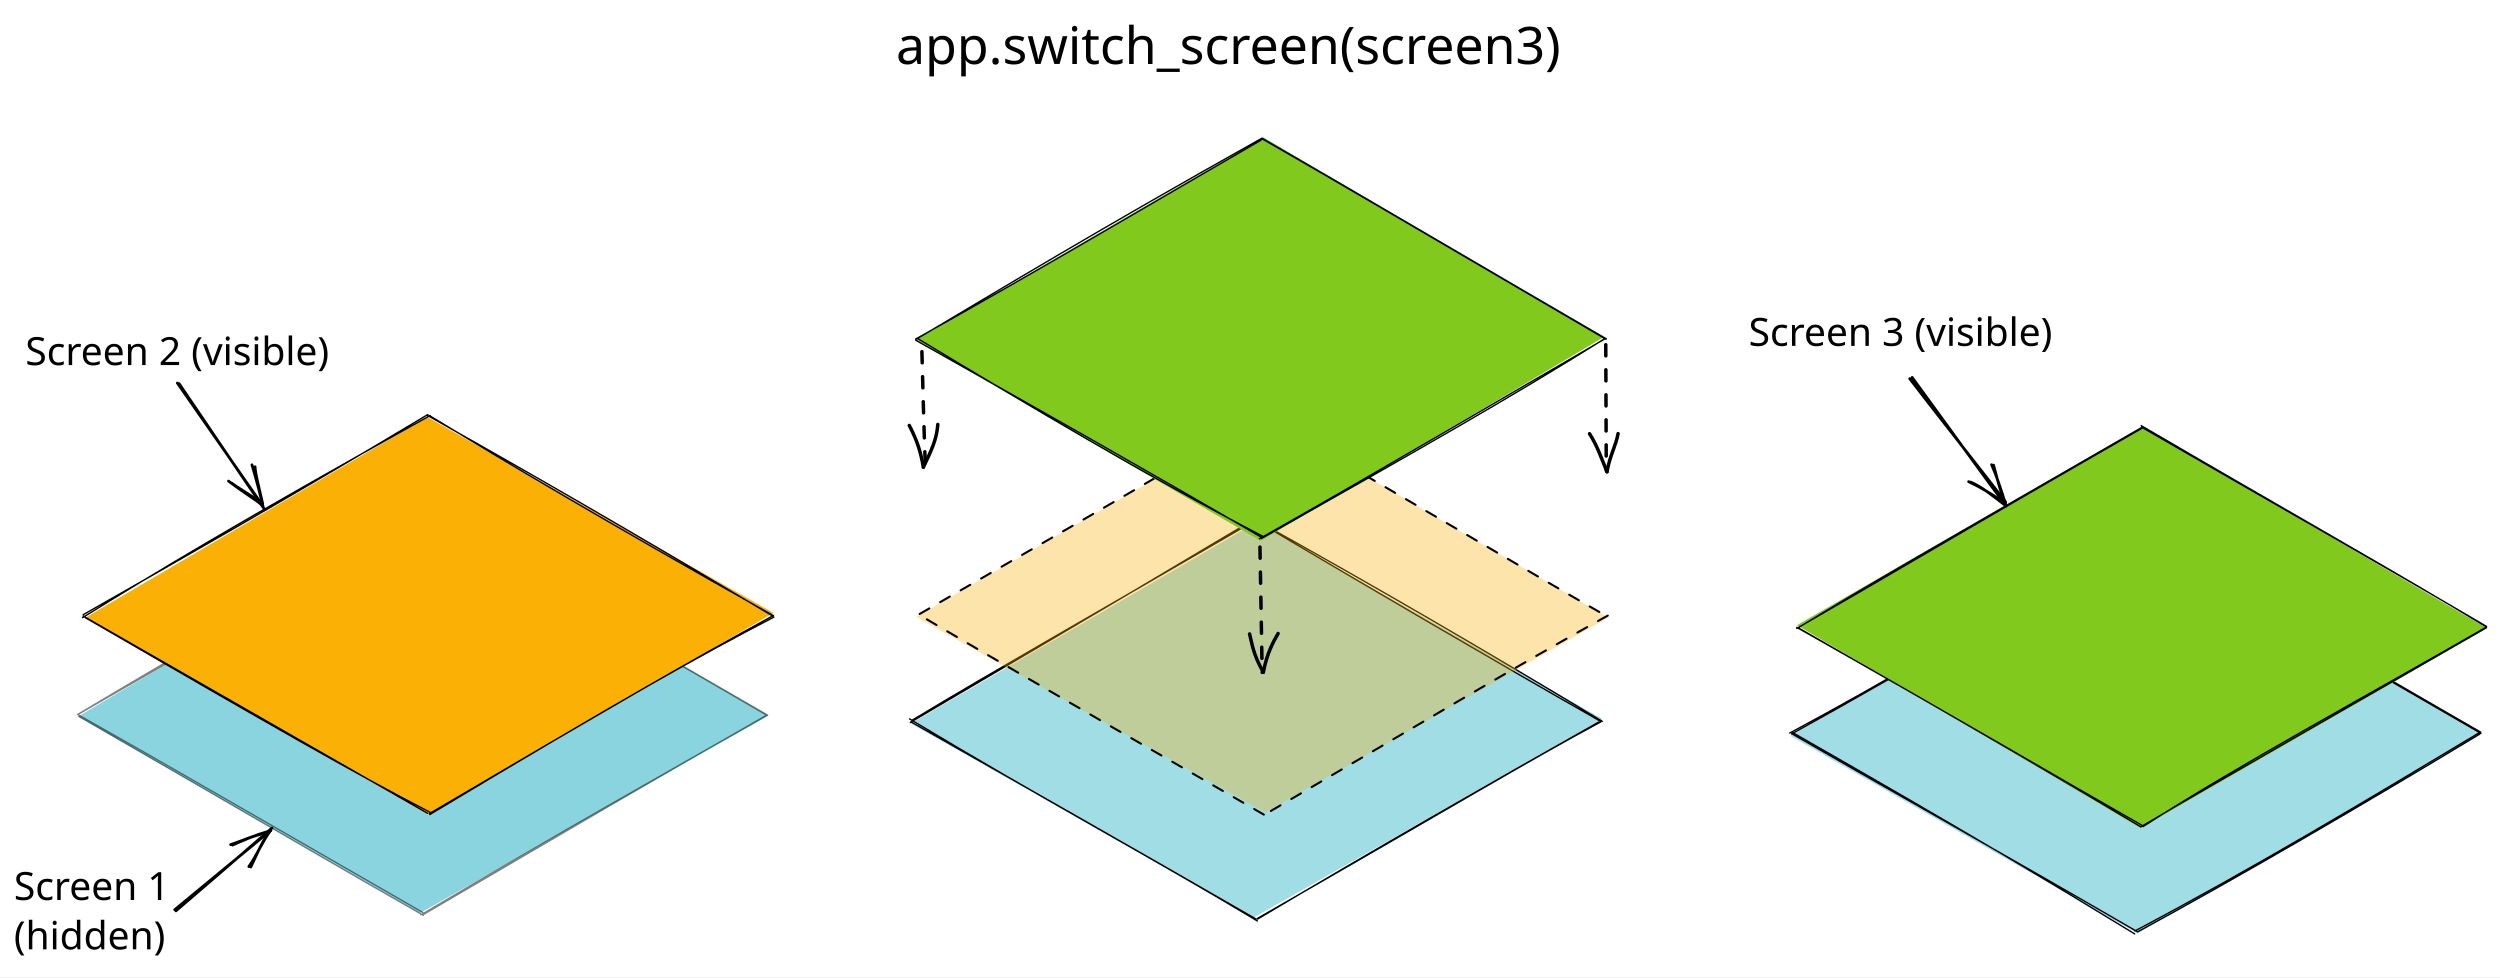
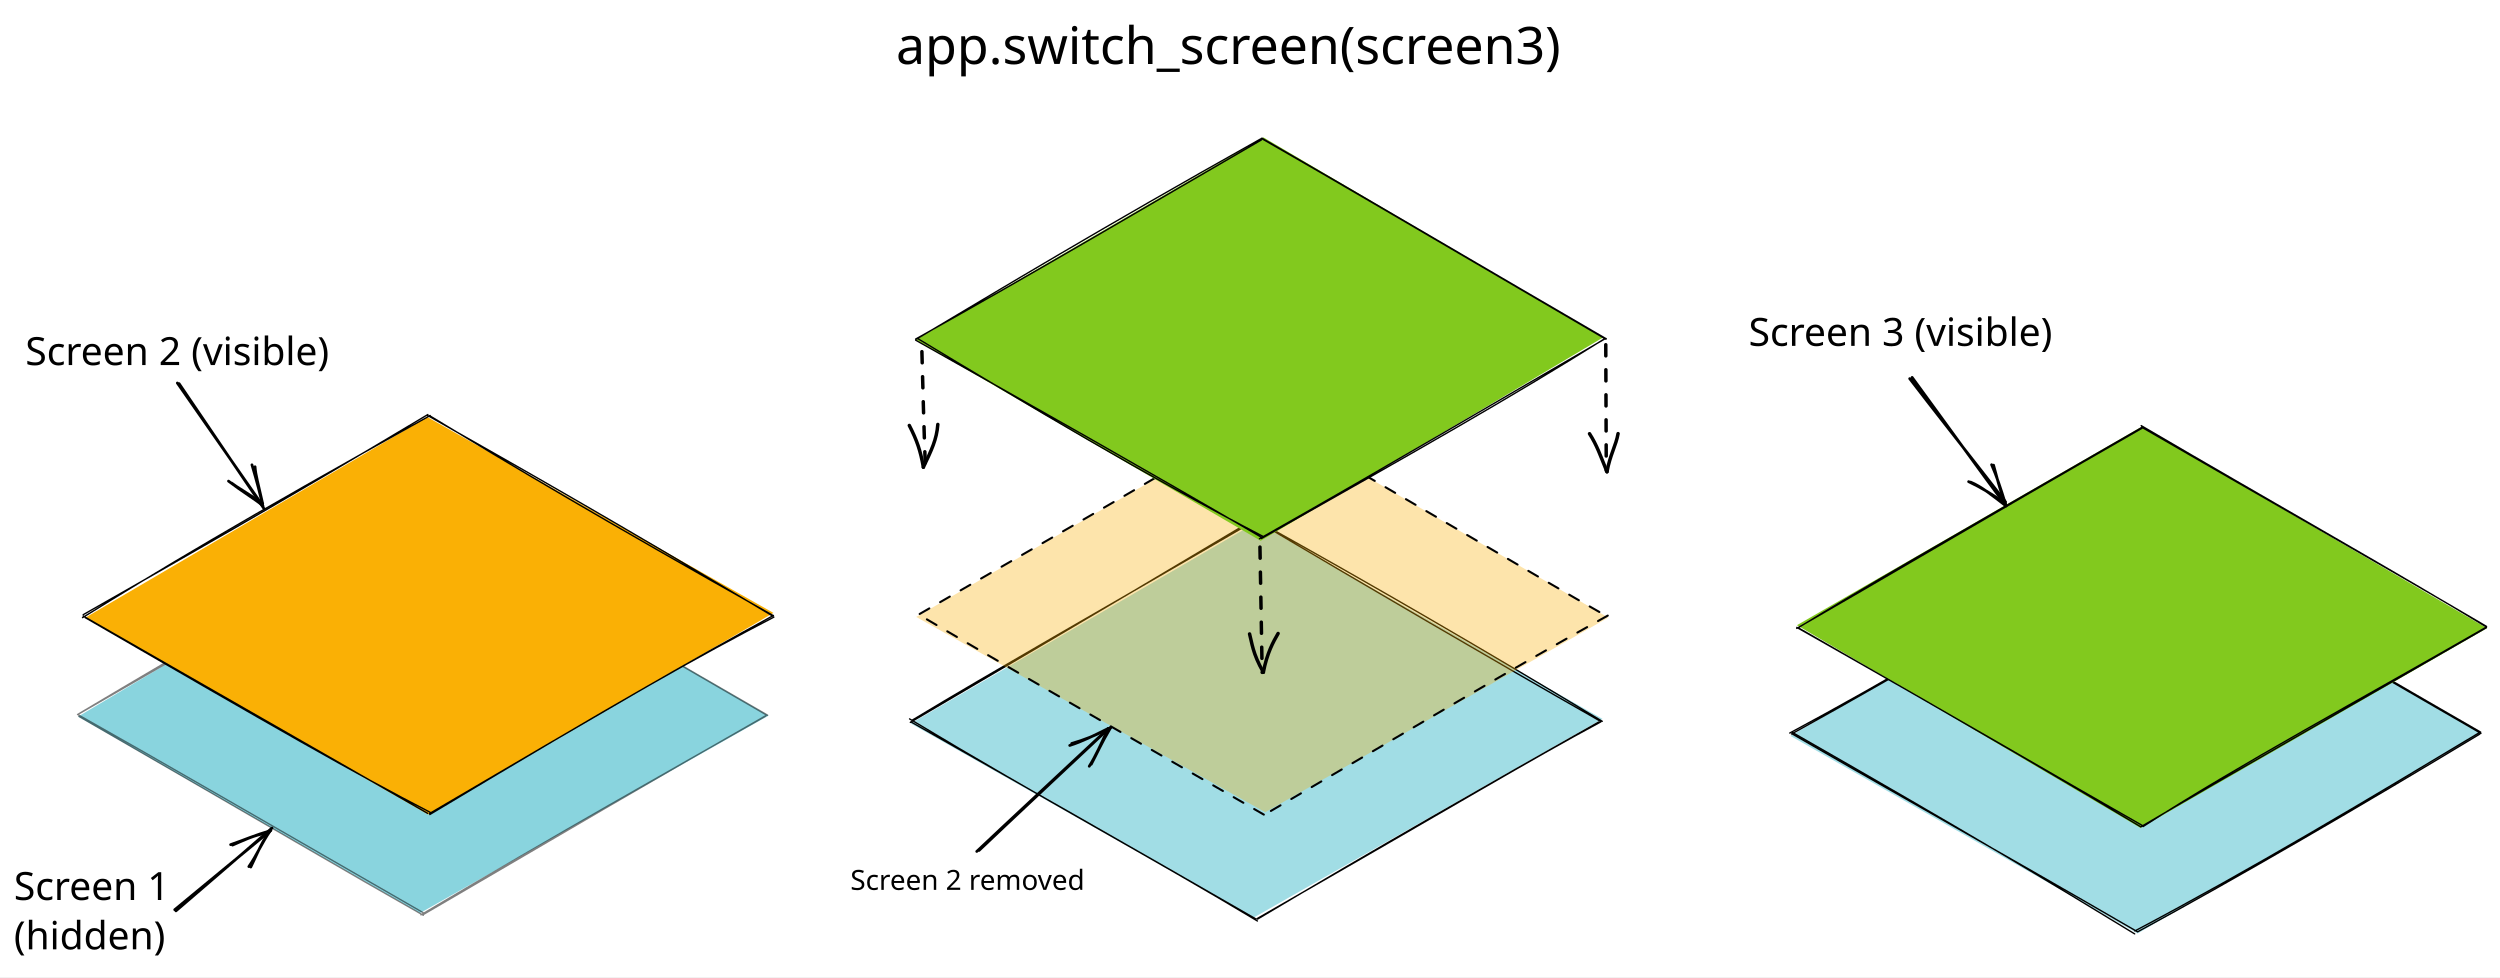
<svg xmlns="http://www.w3.org/2000/svg" version="1.1" viewBox="0 0 1797.663 702.637" width="1797.663" height="702.637">
  
-   eyJ2ZXJzaW9uIjoiMSIsImVuY29kaW5nIjoiYnN0cmluZyIsImNvbXByZXNzZWQiOnRydWUsImVuY29kZWQiOiJ4nN1ba1PbSlx1MDAxMv2eX0Fxv2SrwmSme563amuLXHUwMDAwSYBcdTAwMDRcYoTn7i1K2DLWxcjGljGQ4r9vjyCW/MRcdTAwMDbh60SpirFGXHUwMDFltWZOnz7dM/rxZmFhMblthIt/LiyGN6WgXHUwMDE2lZtBZ/GdP39cdTAwMWQ2W1E9piZIv7fq7WYpvbKaJI3Wn+/fX1x1MDAwNs2LMGnUglLIrqNWO6i1knY5qrNS/fJ9lISXrf/4/7eCy/DfjfplOWmy7CZLYTlK6s2He4W18DKMk1x1MDAxNvX+X/q+sPAj/T9nXTlcbi7rcTm9PG3ImWeg/+xWPU5NRSOkRFDZXHUwMDA1UWuVbpaEZWqtkMFh1uJPLd5cdTAwMWXVjltfro6vV9pL6+Kq5O6ipJTdtVx1MDAxMtVqe8ltLbWpVadHydpaSbN+XHUwMDExXHUwMDFlRuWkSq2i7/yoXzXr7fNqXHUwMDFjtlo9v6k3glKU3NI5xbsng/g87VwiO3ND35ZQXHRmjLZCKi6F0lZ1231cdTAwMDdSIzPWXHUwMDE4JVBcdTAwMWGUKFSfZSv1XHUwMDFhzVx1MDAwM1n2XHUwMDA3T4/MtrOgdHFOXHUwMDA2xuXsXHUwMDFhoYLgrJJd03l8XulcdTAwMTSTVqLJuq+G0Xk18TNkNbNGcJdvbYXpJFx1MDAwMEiOXHUwMDBlpe02+Ds21sspXHUwMDE4/upcdTAwMWbFatBsPI7WYst/yVnrXHJd60dSXHUwMDFlTbl5XHUwMDBlk60obG/uo908WXL6unZcbvGXbl890Fx1MDAwYprNemex23L/+FdmWrtRXHUwMDBlXHUwMDFlXHUwMDEwJbSW1jonXHUwMDExdTaZtSi+oMa4Xatl5+qli1xmhOnZ+3dTQ1+iXHUwMDFhXHUwMDA1fWGE5YZcdTAwMWKFXHUwMDEzY/9buFx1MDAwYqvy5nTr6/7nw87dyVqwsb77T2Jf8KfBL1xyU8ZI0JxcdTAwMGJcdTAwMTRG92BcdTAwMWZcdTAwMWQwtJxcdTAwMDPhy2nj+MuwX1x0zjhXXHUwMDA1Yp9cZlx1MDAxM85pmDH4d/fU9vH5bny61F4+WNvYu1rhl0Eh4HdcdTAwMWNcdTAwMDXXTpqiwJ+EN8kw5CurRyHfSIfcXHQ+OfCD9u6H1dO/66s78cHhzdHnlS1xsD/vwHeGWVx1MDAwZVx1MDAwNlx1MDAwNXBjre1cdTAwMDW+XHUwMDExiiE5v1x1MDAxMFx1MDAxNlx1MDAxNflcdTAwMDa8XGL3xilegUHcXHUwMDBiblx1MDAwN1x1MDAwMW9EP8yNUmhpSmC2KH89ivcol1x1MDAwNjROgfJcZk31ONmL7sKUXHUwMDFies5+XGYuo9ptXHUwMDBmJFL4k4F7pWZcdTAwMTjGXHUwMDBi4n/x22pULofxv/Iz1lxu6f6+Q937y+VadO6dZbFcdTAwMTZWer0oiUiHdZuTem6MS2RJQN0118v9T1RvRudRXHUwMDFj1L6Ptup5zlxm2H+2XHUwMDFixoBTRFx1MDAxNVx1MDAxYSf35n1zdKW/ru23XHUwMDFijZM1ufql9Gln+2Devdk6Rspccq1CobnJKdo0jKFggk5qhU4rqUyfYcV4M2DGIV1vzp179GZnXHUwMDAwjVQye4LfIGYpQTFj1t5cZlx1MDAwYm8pbYrOauFwb1x1MDAwNtXzy1x1MDAxOXlz3qqx3vwwzEPcWVDAXHUwMDE56c9cdTAwMWEoLmmXXHUwMDEzQ0/58/iZn8Kf+4PgK/ozXHUwMDE4x9ApLZVcdTAwMTXINSVevVx1MDAwZa2tbzZCgKNLQeg+04rxaE20IYSSXHUwMDAwNCXW8Yw3uv7tOLOAVlx1MDAxYnJcdTAwMDTuzDCNSuKCXHUwMDEz7TwjeqdmjvH3MVx1MDAxZamUdWJcdTAwMWFcdTAwMTWZsyNoJlx1MDAxZqK4XHUwMDFjxefUmFHJzyrD+lx1MDAwNFFcIvXhUttbyZlQTkmfOGvCrVWZsPRjXHUwMDExNLzRXGaElTTZpOWl9v9cdTAwMWWvuO+aXHUwMDE1xuWnjVx1MDAxYZ+B5Yxa4lxmXGbnVqRZPyX/w2xSXHUwMDE0Oo2VwklHc2/NgE21oJWs1C8vo4TGfqdcdTAwMWXFSf9cdTAwMTing7nsXHUwMDFkvVx1MDAxYVx1MDAwNlx1MDAwM1xmQs+Ub+tnhIbvsZfYs79cdTAwMTYyl0m/dP/+693Qq0di2Vx1MDAxZlx1MDAwMyjOenuT/5yayizI0Vx0tuJkXHUwMDBiTpFnjFekc8pkXHUwMDE2mEStjDac5Fx1MDAwN++rLlx1MDAxOWlcdTAwMTnpXHUwMDAxi0IgXHUwMDAygf91iMwxS05oXGY33MqhRKZcdTAwMWNcdTAwMDOtkfxPXHUwMDAwOSk561x1MDAwMJORL1BcdTAwMDcua5hcdTAwMDWRPT9RmJDIxievPUSmuSVcckkpIShuOdrcRVx1MDAwZpxhXHUwMDE4ak1ORsiWOTeaksXG11B7LOKSWJ7EpJGCaGpcYon92pw1XG62/lhcdTAwMWFE7JSsNaYwiNb2n/3JW8A1XHUwMDA1MtAyY7aneOvo5KyxvXVcdTAwMTR/aneuoqVyI1o+vKjOd0ZcdTAwMDW+Lmh9YVx1MDAwNIxASiCzp30oiltGvimcc8TgVubSy+dcdTAwMTfFtS6uNOhcYlx1MDAxOJKkV2Z2YVnWU4XrLLi8XuFay5H4XHUwMDE0NGlAUSeXeT6Fz+Xbyn6w8XU5PttapyyhXHUwMDEzr8HaVaH4LFx1MDAwN61qWCxAXHUwMDE1MF+wNs5wXHUwMDA3wPtTfkdhl7SOXHUwMDA2pcGidkVUrlWBtWshXHUwMDA1glO/LUJcdTAwMDUp5tFcdTAwMTB11iiVn5QnKfTz6fftg53D00pjXHUwMDFmXHUwMDBmyzV5Vr9K5pxCVZrWgPJ6QIHKuWzagUNm0WiCgaaxgFxc83NcdTAwMTBqoeREWOTailx1MDAwM0WSddZcdTAwMGKLNlxmP7e/3N3Vzk70aVx1MDAwNZNcYm9PeE78XGZkXHUwMDFk3Zb7d+P6/XDbODk7P7jYdNt3653malx1MDAxNG2eVFxu6Pfo2sa6tb/Z6TTOT+4qzXJUWv5WQL8tsby/oTu3nfKyXGI2VLR0c9Jcbifr96f4XHUwMDE5I6op63WuKFx1MDAxNlx1MDAxOFWWxtwt+lx1MDAxOYA0NHcyX+h6ilx1MDAwMVx1MDAwZfTX6NpcdTAwMWSFV1ut1dW/cev76qe6elx1MDAwZVx1MDAwM8wu+aNcdTAwMTjMlKBcdTAwMThcdTAwMDSG8j8rVe9cIpPgyCgr1Eg6S1x1MDAxOYUvrEtT0D9cdTAwMGKHSCilh6R7ckhAoilRlN28QmF6XFxAUsbBNFDMZjwrXHUwMDFko2FkN4D2UtVq13NNt5CcadSfheSg0WCtXHUwMDBlZVfV01ZavX378IHDXHUwMDBiyjlJNYuC8lx1MDAxOOvG+uPowjJcdTAwMDczyiOdL8+RUlx1MDAxMlx1MDAxMzvkeOYrwiFfQzUqli6+cIJcdTAwMWb5pVx1MDAxMz1cdTAwMWWJUjNcdTAwMDNcdTAwMTIsXHUwMDE31tCI9IuFYlx1MDAxY1x1MDAxMpjvXFwq0Fx1MDAwNqxAXHUwMDFjVo6xgqFDrf3KL4p8evXorWillFx1MDAxNvkzwvNLqjHAKel7jrdOWI1cdTAwMTmv81x1MDAxNvK1XHUwMDBmZ/1cbr1F5Yzk0uSKXHUwMDAzj8VcdTAwMGbFnOD+XCKkqVLcyMdcdTAwMGJGlGN6n+JcdTAwMTcqk4zGkz/6kZT19ib/+YxVqpx7XGaEd1x1MDAwZSQsXHUwMDA1n1xc4I/XO/PJJkZcdTAwMWHm90ZppMdFxL5FKlx0TKVcdTAwMDOhTH5jVZFUwpklia5IO5BzgsYhXCLfOlx1MDAwNqBQUlhcdTAwMTTGXHUwMDFhmVx1MDAxYp9HKlx1MDAxMZo0XGKimm1h1y9cdOlnrVx1MDAxOVx1MDAxN00lS4JRPCAxXCI5ZWJcblx1MDAxMHJcdTAwMTc9UIlkpM80SkEjrX014TelkqWRgPLHXHUwMDAwlFxu41x1MDAxMu5GXHUwMDE3XHUwMDBiiNqk8W40MZeMz/Xmk0uko8HliljVXHUwMDA3M217hVx0XHI545pcdTAwMDNcdTAwMDHQaMrWZZ9hRbFcdFLfaISWipCuzbCigeNMe1qjtFx1MDAwMoBSmiHSxDhcdTAwMTSU7cx4xVx1MDAxYvKe+89KXHUwMDEzolx1MDAxMyBx5pcuKOpqv7d8OKU47lxmjbRfYVx1MDAxZVxcXv49KGVcZqj8MVx1MDAwMKcpOWXc7m4zeluco5F3SuqMdp4klY9tPNupXHUwMDFjrlx1MDAxZlx1MDAxZuhjabf33Ea0Od9cdTAwMTVIazlTToBna45G9pZcdTAwMWZIMjNiem6dQnAoX7bHtfglXHUwMDFj6Ywz5CEzrkfMqkBuxyzh0JCQalx1MDAwNDH5ezdcdTAwMWIrXHUwMDFjNlx1MDAwZjrf4XNyvtWpXFxt/91cXPs07+iUjKZdWy2cXHUwMDA0wL6Ix71cdTAwMTRcdTAwMTHaOFJl3Cr+spBXdHmcNDMxiHqNYlmXXHUwMDAwZ1hcdTAwMWRfOfpcIiN1Uvlm9m+X17ZcdTAwMTMnPn69KPR1nsJcXGrkJujRr7FcdFxuL5JcdTAwMDA5RXFcdTAwMGLwuLSr9nBtvaHg8FPVVHfK8y4hrfSboJXfXGKC1uTX39J0VPjdKU6QN1E+qtzr+Fx1MDAxM1xmS0FcdTAwMDc3QVx1MDAwYr9cdTAwMGZbKy5m/E7D6+HcXHUwMDE3x9BKMfN3XHUwMDFhcC53QePLd0FLXHUwMDE4+YqS8HvpSLfYyfdcdTAwMGWOn/m5XFw+clozUKTMKO/j2kHfXHUwMDBlXHUwMDA3rZimZv+2g7D5d+CK9GdtXHUwMDE4aXfSKlJL4HbYXHUwMDBiS9YxTlx1MDAxM1x1MDAwMlx1MDAwMFx1MDAwZVRPoevR18FcbsVdfq1vJqXqZ3vjhPng+Fx1MDAxMNGTXHUwMDBmXG5LSTHlNyhcdTAwMWRcdFpcdTAwMWOyT1x1MDAwZmimtdc7Wlx1MDAxYU4z/jNccppy6+B4XHUwMDE5uNCzXHUwMDAxWlC+ZZVcdTAwMTbaot+GkL1cdTAwMDHXtVxuXHUwMDE4pa6kcazzV0puXHUwMDA3t2X/SpnoSCz7o1x1MDAxZsVZZ2/ynz5cZqTd+9W5vYQg151cckJ1VH5k8excdTAwMTlcdTAwMTevo7DzYdiWovTw5JiOpmeg0D/pj/s39/9cdTAwMDdcIjOdrCJ9
+   eyJ2ZXJzaW9uIjoiMSIsImVuY29kaW5nIjoiYnN0cmluZyIsImNvbXByZXNzZWQiOnRydWUsImVuY29kZWQiOiJ4nN1ba1PbyFx1MDAxMv2eX0GxX/ZWhdmZ7nlu1a1bXHUwMDA02Fx1MDAwNEhMNoTnvVuUsGVbi5GNLWNgK//99lxix5JcdTAwMWYytjFeskpVjDXyqDVz+vTpntFfb9bW1pP7Vrj+69p6eFdcdTAwMGVcdTAwMWFRpVx1MDAxZPTW3/rzt2G7XHUwMDEzNWNqgvR7p9ltl9Mr60nS6vz6yy/XQfsqTFqNoFx1MDAxY7LbqNNcclx1MDAxYZ2kW4marNy8/iVKwuvOf/z/peA6/HereV1J2iy7yUZYiZJm+/FeYSO8XHUwMDBl46RDvf+Xvq+t/ZX+n7OuXHUwMDEyXHUwMDA11824kl6eNuTMMzB6ttSMU1PRXGIpXHUwMDExVHZB1NmmmyVhhVqrZHCYtfhT6/enjbPOx5uz263uxq64KbuHKClnd61GjcZhct9Ibeo06VGytk7Sbl6FJ1ElqVOrXHUwMDE4OV/0q3azW6vHYacz9JtmKyhHyT2dU3xwMohraVx1MDAxN9mZO/q2gUowY7RcdTAwMTVScSmUtmrQ7juQXHUwMDFhmbHGKIHSoEShRizbajZoXHUwMDFlyLKfeHpktl1cdTAwMDblq1x1MDAxYVx1MDAxOVx1MDAxOFeya4RcboLLanZNr/+80ikmrUSTdV9cdTAwMGajWj3xM2Q1s0Zwl2/thOkkXHUwMDAwSI5cdTAwMGWlXHUwMDFkNPg7tnYrKVx1MDAxOP5cdTAwMThcdTAwMWTFetBu9UdrveO/5Kz1hu6MXCIpj6bcPIdJKVxuu/tHaPfPN5y+bVxcQPxx0NdcdTAwMTD0gna72VtcdTAwMWa0fOv/lZnWbVWCR0RcdK2ltc5JRJ1NZiOKr6gx7jZcdTAwMWHZuWb5Klx1MDAwM2F69tvbuaEvUVx1MDAxNUFfXHUwMDE4YbnhRuHM2P89/Fx1MDAwMtvy7qL06ejDSe/hfCfY2/3yd2Jf8KfBL1xyU8ZI0JxcdTAwMGJcdTAwMTRGXHUwMDBmYVx1MDAxZlx1MDAxZDC0nFx1MDAwM+HLaeP487BfXHIuOVdLxD5cdTAwMTkmnNOwYvB/OVRcdTAwMDdntS/xxUZ383hn7/Bmi19cdTAwMDdLXHUwMDAxv+MouHbSLFx1MDAwYvxJeJdMQr6yulxi+UY65E7w2YFcdTAwMWZ0v7zbvvizuf05Pj65O/2wVVx1MDAxMsdHr1x1MDAxZPjOMMvBoFx1MDAwMG6stcPAN0IxJOdcdTAwMTfColwi34Bn4d44xaswjnvB7TjgjVx1MDAxOIW5UVxuLU1cdKxcdTAwMTblL0fxXHUwMDFl5dKAxjlQnqGpXHUwMDE5J4fRQ5hyw9DZ34LrqHE/XHUwMDA0iVx1MDAxNP5k4GG5XHUwMDFkhvGa+F/8cz2qVML4X/lcdTAwMTnrhHR/36FcdTAwMWX+5WYjqnlnWW+E1WEvSlwi0mGD5qSZXHUwMDFi4zJZXHUwMDEyUHft3croXHUwMDEzNdtRLYqDxtdiq1x1MDAxNnNmwNGzgzBcdTAwMDacXCKq0Di7N1x1MDAxZpnTXHUwMDFi/WnnqNtqne/I7Y/l959cdTAwMGaOX7s3W8dIuaFVKDQ3OUWbhjFcdTAwMTRM0Emt0GkllVx1MDAxOTFsOd5cZphxyMCbc+f63uxcZqCRSmZP8Fx1MDAwZohZSlDMWLU3w9rPlDZFl41wsjeDXHUwMDFh+uWKvDlv1VRvflx1MDAxY+ZcdO4sKOBcdTAwMTT6s1x1MDAwNopL2uXE0FP+PH3m5/Dn0SD4gv5cZsYxdEpLZVx1MDAwNXJNidewQ2vrm41cdTAwMTDg6FJcdTAwMTB6xLTleLQm2lx1MDAxMEJJXHUwMDAwmlx1MDAxMut4xlx1MDAxYlx1MDAwM/92nFlAq1xyOVx1MDAwMndmkkYlccGJdlx1MDAxNojeqZlT/H2KRyplnZhHRebsXGLaybsorkRxjVx1MDAxYTMq+V5l2J0hSqQ+XFzueis5XHUwMDEzyinpXHUwMDEzZ024tSpcdTAwMTOWfiyCljeagbCSJpu0vNT+X/+Kb1x1MDAwM7PCuPK0UdMzsJxRXHUwMDFinIHh3Io066fkf5JNikKnsVI46WjurVx1MDAxObOpXHUwMDExdJKt5vV1lNDYf25GcTI6xulgbnpHr4fBXHUwMDE4g9Az5dtGXHUwMDE5oeV7XHUwMDFjJvbsr7XMZdIvg7//eDvx6kIs+2NcZsVZb2/yn3NTmVx1MDAwNVmcYCtOtuBcdTAwMWN5xnRF+kqZzFx1MDAwMpOoldGGk/zgI9UlIy0jPWBRXGJEIPC/XGaROWbJXHSN4YZbOZHIlGOgNZL/XHQgJyVnXHUwMDFkYzLyXHUwMDA16sBlXHKrILLFXHUwMDEzhVx1MDAxOYlsevI6RGSaW9KQlFx1MDAxMoLilqPNXfTIXHUwMDE5hqHW5GSEbJlzozlZbHpccnXIXCIuieVJTFx1MDAxYSmIpiaQ2I/NWUWw9cfGOGLnZK0phUG0dvTsd95cdTAwMDKuKZCBllx1MDAxObM9xVun55etg9Jp/L7bu4k2Kq1o8+Sq/rozKvB1QetcdTAwMGIjYFx1MDAwNFJcdTAwMDKZPe1jUdwy8k3hnCNcdTAwMDa3MpdeLl5cdTAwMTTXenmlQUfAkCS9MrOXlmU9VbjOgsvLXHUwMDE1rolcdTAwMWGL8KmdXHUwMDA0g7n08il0bt5Xj4K9T5vxZWmXcoRevFx1MDAwMzs3S0VnJejUw+XCU1x1MDAwMfPlauNcZndcdTAwMDB8NOF3XHUwMDE0dEnpaFBcdTAwMWEsareMurVaYuVaSIHg1Ivgc8CCXHUwMDEzqlx1MDAwMFV7XFyKa0dbJzs7t+el0sdSrXPWXU5cdTAwMTVAU1xiXCJxoFaAfkFqvFhWOmuUyk/5k/T84eLrwfHnk4tq61xiTypccnnZvEleOT2rNGVcdTAwMDLltYZcdTAwMDKVW/5LO3DILFx1MDAxYU0g0zRcdTAwMTaQa15cdTAwMDT/XHUwMDE2yk6Ey1xct3GgSFx1MDAwZa960dKG4Yfux4eHxuW5vqhiXHUwMDEy4f05n1xy/W+n9fvuvnV+WTu+2ndcdTAwMDdcdTAwMGa7vfZ2XHUwMDE07Z9Xl9Dv6a2Ndedov9dr1c5cdTAwMWaq7UpU3vx9XHT9dsTm0Z7u3fcqm1wi2FPRxt15J1xcXHUwMDBlXHUwMDBieFEglXPLYoGikje6wlx1MDAwMOj1OXcyX0R7ilx1MDAwMY71p+jWnYY3pc729p9Y+rr9vqlcdTAwMTZhgNUlloCaKUFcdTAwMTFcdTAwMGVcZuWWVqrhXHUwMDA1LMGRUcapkTScMlxun1nzXHUwMDA2sJfhXHUwMDA0eab0hFRSTlxidzQlijKnXHUwMDE3KHpPk2PKOJhcdTAwMDeK2YxnZWk0jOxcdTAwMDbQXlx1MDAwNlvthq5cdTAwMTlcdTAwMTSpM/37vUhcdTAwMWS0WqzTo8ytftFJK8M/P37g5GJ1bqFgXHUwMDE1xeop1k31x+KiNVx1MDAwN1Pkkc6X/kiHiZlcdTAwMWRyOvMtwyFfQpMqli7scIJcdTAwMWb5pVx1MDAxM0NcdTAwMWWJUjNcdTAwMDNcdTAwMTIsXHUwMDE31tCIjIqF5TgkMN+5VKBccliBOKnUY1x1MDAwNUOHWvtVZVx1MDAxNPnUre+taKWUXHUwMDE2+Vx1MDAwMuH5OZVcdTAwMWXglFAu4q0zVnqm67y1fF3FWb/6b1E5I7k0ucJDv7CimFx1MDAxM9xfhDRVilx1MDAxYtm/oKDUM/xcdTAwMTQ/UFx0plx1MDAxOE/+XHUwMDE4RVLW25v851x1MDAwMitgOfdcdTAwMThcdTAwMGLvXHUwMDFjSFhcbj67wJ+ud14nm1x1MDAxOGmY33elkVx1MDAxZVx1MDAxN1x1MDAxMUdcdTAwMTbAJDCVXHUwMDBlhDL5TVvLpFx1MDAxMs4sSXRF2oGcXHUwMDEzNE5cdTAwMTD51jFcdTAwMDCFksKiMNbI3Pj0qURo0iCIarVFY7/cpFx1MDAxN1qPXjaVbFxiRvGAxIjklIkpQMhd9EglkpE+0yhcdTAwMDWNtPa1in8olWxcdTAwMTRcdTAwMDLKXHUwMDFmY1BaXHUwMDFhl3BXXFwsIGqTxrvRzFxcMj3Xe51cXFwiXHUwMDFkXHIuV8SqPphpOyxMaMhcdTAwMTnXXHUwMDFjXGKARlO2LkdcZltcdTAwMTabIPWNRmipXGLp2kwqXHUwMDFhOM60pzVKK1x1MDAwMCilmSBNjENB2c6KV9Mh77l/rzQhOlx1MDAwMVx1MDAxMmd+WYSirvb71idTiuPO0Ej71evxpet/XHUwMDA2pUxcdTAwMDGVP8bgNCenTNs5boq33DlcdTAwMWF5p6TOaOdJUvmti5efqye7Z8f6TNqDQ7dcdTAwMTftv+5cbqS1nCknwLM1RyOHy1x1MDAwZiSZXHUwMDE5MT23TiE4lM/bP7v85SHpjDPkISuuR6xqecjK4pBHQ0KqXHUwMDExxOzv9Oxtcdg/7n2FXHUwMDBmSa3Uq95cdTAwMWP82d55/9rRKVx1MDAxOU27tlo4XHSAI1x1MDAxMY97KVwitHGkyrhV/Hkhb9nlcdLMxCDqJYplXHUwMDAzXHUwMDAyXFxhdXzr9KOM1Hn1d3N0v7lzkDjx26erpVSbl+5ShVx1MDAxYqyLX5FcdTAwMTNcdTAwMTReJFx1MDAwMXKO4lx1MDAxNuBZ+Ys6xJ3dloKT93VT/1xcee1cdTAwMTLSSr/BWvlNJmhNfv0tTUeF3/niXHUwMDA0eVx1MDAxM+Wjyr2MP8GkXHUwMDE0dHyDtfB7vLXiYsXvS7xcdTAwMWPOfXFcZq1cdTAwMTQrf19cdTAwMDJf5Vx1MDAwZWt8/lx1MDAwZWtcdIWvP1x0v0+PdIudfV/i9Jl/lctHTmtcdTAwMDaKlFx1MDAxOeV9XFw7XHUwMDE42T+hXHUwMDE109Ts36RcdTAwMTA2/37dMv1ZXHUwMDFiRtqdtIrUXHUwMDEyuJ30MpR1jNOEXHUwMDAwgFx1MDAwMzVU6Or7OlihuMuv9a2kVL2wN86YXHUwMDBmTlx1MDAwZlx1MDAxMUP5oLCUXHUwMDE0U36D0pGgxVx0e1x1MDAwMIFmWnu9o6XhNOPf06A5tyVOl4FrQ5urXHUwMDA15VtWaaEt+m1cYtnbdVx1MDAwM6uAUepKXHUwMDFhxzp/peR2fMv3j5SJXHUwMDE2YtlcdTAwMWajKM46e5P/nFeVmOK91VJcdTAwMGKT7i+amcN2xKFtJbXWp+Zdi8B0XHUwMDE0VOKLd1x1MDAwNVx1MDAxY1ZcdTAwMGbK9W47/PtlPvhVbuVIljhlUHNcdTAwMWOmMf9cdTAwMTan0qRcdTAwMDaMplx1MDAxNIDbZy25Je0g7rSCNvnDOJWJXFw5INP448qeXHUwMDBi/8ryi6yDT5MmL7vtXHUwMDBiwOiMmVx1MDAxN5QmfOjsLC9/tcPr5m1e5eaEibBDv1vZq1/fbVpMllx1MDAwMC9cXEJcdTAwMDdJiaqEXFxcdTAwMDR8yqGnz/lcXFx1MDAwZb3CXS2UMlNcXHDGZ3UocrtLUn/mioFETXmGoFx1MDAxMPy8NGOqPztgPN1F67fW2LxcdTAwMTbMpIlmSNDXXG65cyhyXHUwMDFicr+/tk3ZvVTOrLJU3ffGl3zxa3qgXHUwMDE4kVx1MDAwMZbyRkWx3UhcbknG5a7qa1x1MDAxM86QolwiXHUwMDFhLkRal1pMmkzfwjwkl7hTNLHOOKulX0lcdTAwMTi3XHSZI2VcItFaR2lcdTAwMDBcYvVjv/hVXGJlf2yMobhIm7zp38DvXHUwMDFjOkxcYnOD6SBYR5U+jWdPuX5cdTAwMWKFvXeTNlOnh2fIdDw9XHUwMDExhf5Z//r25tv/XHUwMDAxXHUwMDBlgstcdTAwMWEifQ==
  <defs>
    <style>
      @font-face {
        font-family: "Virgil";
        src: url("https://unpkg.com/@excalidraw/excalidraw@0.12.0-32d8221/dist/excalidraw-assets/Virgil.woff2");
      }
      @font-face {
        font-family: "Cascadia";
        src: url("https://unpkg.com/@excalidraw/excalidraw@0.12.0-32d8221/dist/excalidraw-assets/Cascadia.woff2");
      }
    </style>
  </defs>
  <rect x="0" y="0" width="1797.663" height="702.637" fill="#ffffff" />
  <g stroke-opacity="0.5" fill-opacity="0.5" stroke-linecap="round" transform="translate(56.02592 370.1171) rotate(0 247.7422 143.4355)">
    <path d="M246.31 -0.96 L496.66 144.43 L246.01 286.43 L0.07 145.16" stroke="none" stroke-width="0" fill="#15aabf" fill-rule="evenodd" />
    <path d="M249.43 -1.12 C343.65 56.59, 441.37 112.55, 495.92 144.12 M247.36 0.63 C328.85 47.85, 409.74 94.33, 495.68 144.33 M494.66 144.75 C422.86 185.52, 348.57 227.21, 246.66 287.7 M494.73 144.43 C418.32 187.98, 342.28 232.63, 248.26 287.56 M248.36 288.03 C193.93 257.16, 142.21 226.7, 0.76 145.03 M248.33 286.2 C150.68 230.1, 53.56 173.82, -0.26 143.59 M0.63 143.12 C84.58 93.15, 166.48 45.85, 247.21 1.1 M0.02 143.6 C75.11 100.19, 151.27 57.04, 248.62 -0.57" stroke="#000000" stroke-width="1" fill="none" />
  </g>
  <g stroke-linecap="round" transform="translate(60.22531 298.7094) rotate(0 247.7422 143.4355)">
    <path d="M247.04 1.18 L495.92 142.01 L247.56 286.94 L1.16 145.41" stroke="none" stroke-width="0" fill="#fab005" fill-rule="evenodd" />
    <path d="M246.88 -0.16 C315.28 38.6, 382.22 76.53, 495.61 144.43 M248.63 0.15 C309.09 36.81, 369.24 72.74, 495.81 143.95 M496.24 145.05 C442.73 172.86, 389.79 202.42, 248.83 287 M495.92 143.84 C434.72 177.18, 374.88 212.11, 248.69 286.23 M249.16 285.44 C193.51 256.6, 139.91 225.89, 1.03 145.41 M247.32 286.16 C194.43 255.85, 139.68 224.49, -0.41 144.24 M-0.88 145.41 C53.8 111.63, 110.35 77.36, 249.1 0.07 M-0.4 143.28 C67.83 104.39, 136.48 65.67, 247.43 -0.64" stroke="#000000" stroke-width="1" fill="none" />
  </g>
  <g transform="translate(10 621.6369) rotate(0 54 35.5)">
    <text x="0" y="25.5" font-family="Virgil, Segoe UI Emoji" font-size="28px" fill="#000000" text-anchor="start" style="white-space: pre;" direction="ltr">Screen 1</text>
    <text x="0" y="61" font-family="Virgil, Segoe UI Emoji" font-size="28px" fill="#000000" text-anchor="start" style="white-space: pre;" direction="ltr">(hidden)</text>
  </g>
  <g transform="translate(18.23435 237.5066) rotate(0 118 18)">
    <text x="0" y="25" font-family="Virgil, Segoe UI Emoji" font-size="28px" fill="#000000" text-anchor="start" style="white-space: pre;" direction="ltr">Screen 2 (visible)</text>
  </g>
  <g stroke-linecap="round">
    <g transform="translate(128.4071 274.7251) rotate(0 30.55577 45.41193)">
      <path d="M0.38 1.14 C10.78 16.35, 51.37 76.17, 61.51 91.17 M-0.88 0.69 C9.47 15.54, 50.55 74.51, 60.77 89.23" stroke="#000000" stroke-width="2" fill="none" />
    </g>
    <g transform="translate(128.4071 274.7251) rotate(0 30.55577 45.41193)">
      <path d="M38.15 72.62 C42.35 75.94, 47.88 78.61, 60.48 87.53 M35.91 71.23 C45.93 78.91, 55.01 84.23, 60.34 88.69" stroke="#000000" stroke-width="2" fill="none" />
    </g>
    <g transform="translate(128.4071 274.7251) rotate(0 30.55577 45.41193)">
      <path d="M54.99 60.9 C55.38 66.92, 57.1 72.24, 60.48 87.53 M52.76 59.51 C56.35 71.74, 58.97 81.55, 60.34 88.69" stroke="#000000" stroke-width="2" fill="none" />
    </g>
  </g>
  <g stroke-linecap="round">
    <g transform="translate(125.3662 654.5672) rotate(0 34.92979 -29.63318)">
      <path d="M1.14 0.4 C12.86 -9.52, 58.7 -49.12, 70.21 -59.17 M0.28 -0.43 C11.88 -10.18, 57.88 -47.83, 69.44 -57.58" stroke="#000000" stroke-width="2" fill="none" />
    </g>
    <g transform="translate(125.3662 654.5672) rotate(0 34.92979 -29.63318)">
      <path d="M54.96 -31.11 C58.76 -38.76, 61.92 -47.13, 67.74 -55.92 M53.57 -31.43 C59.47 -39.96, 63 -48.61, 68.9 -57.08" stroke="#000000" stroke-width="2" fill="none" />
    </g>
    <g transform="translate(125.3662 654.5672) rotate(0 34.92979 -29.63318)">
      <path d="M41.86 -46.9 C49.51 -50.1, 56.46 -53.9, 67.74 -55.92 M40.47 -47.22 C50.61 -50.67, 58.32 -54.27, 68.9 -57.08" stroke="#000000" stroke-width="2" fill="none" />
    </g>
  </g>
  <g stroke-linecap="round" transform="translate(655.3906 374.3606) rotate(0 247.7422 143.4355)">
    <path d="M248.07 1.16 L496.89 142.6 L246.1 285.43 L-0.52 145.85" stroke="none" stroke-width="0" fill="#15aabf66" fill-rule="evenodd" />
    <path d="M248.44 0.12 C331.54 46.32, 412.95 93.6, 496.74 144.29 M248.19 0.33 C330.89 49.17, 413.92 97.89, 495.86 144.53 M494.14 144.83 C415.25 189.4, 335.6 234.92, 248.87 286.55 M495.74 144.69 C444.18 172.37, 394.3 202.58, 248.58 286.15 M248.76 287.9 C173.35 242.58, 95.3 200.78, -1.35 142.57 M247.74 286.46 C160.12 236, 71.97 185.8, -0.44 144.7 M-0.79 145.1 C54.77 112.25, 109.75 80.54, 247.2 -1.44 M0.62 143.43 C62.53 106.12, 126.64 70.05, 247.25 -0.17" stroke="#000000" stroke-width="1" fill="none" />
  </g>
  <g stroke-linecap="round" transform="translate(659.9345 298.7515) rotate(0 247.7422 143.4355)">
    <path d="M248.49 0.62 L496.49 145.36 L249.86 285.28 L-1.13 144.86" stroke="none" stroke-width="0" fill="#fab00555" fill-rule="evenodd" />
    <path d="M248.12 0.43 C345.28 56.1, 442.53 114.44, 495.78 144.55 M496.14 143.91 C427.53 181.83, 362.18 221.26, 249.05 287.22 M248.83 287 C181.04 247.61, 114.29 209.93, -0.32 142.58 M1.37 142.73 C79.61 97.39, 161.83 50.9, 246.57 0.08" stroke="#000000" stroke-width="1.5" fill="none" stroke-dasharray="8 9" />
  </g>
  <g stroke-linecap="round" transform="translate(659.021 100.167) rotate(0 247.7422 143.4355)">
    <path d="M249.41 -1.4 L493.58 142.56 L247.48 288.72 L-0.58 144.13" stroke="none" stroke-width="0" fill="#82c91e" fill-rule="evenodd" />
    <path d="M248.43 -0.81 C330.59 46.57, 414.58 96.15, 496.04 143.49 M247.95 -0.66 C304.3 31.57, 361.35 65.29, 495.66 143.75 M495.62 143.15 C419.9 186.87, 345.19 231.42, 246.57 287.25 M494.85 143.38 C427.54 185.56, 358.96 224.35, 248.04 287.06 M249.41 285.66 C164.54 241.52, 81.98 192.16, 0.87 143.27 M248.24 286.31 C164.74 237.54, 79.17 189.32, -0.58 144.47 M0.07 143.61 C64.13 105.58, 127.54 67, 247.31 -0.2 M-0.64 143.64 C86.17 95.28, 171.6 44.65, 248.03 0.44" stroke="#000000" stroke-width="1" fill="none" />
  </g>
  <g transform="translate(644.3144 10) rotate(0 283.5 22.5)">
    <text x="0" y="36" font-family="Cascadia, Segoe UI Emoji" font-size="37.18px" fill="#000000" text-anchor="start" style="white-space: pre;" direction="ltr">app.switch_screen(screen3)</text>
  </g>
  <g stroke-linecap="round">
    <g transform="translate(663.5481 253.0536) rotate(0 1.439573 40.69683)">
      <path d="M-0.64 -0.18 C-0.35 13.5, 1.23 68.72, 1.86 82.39" stroke="#000000" stroke-width="2.5" fill="none" stroke-dasharray="8 10" />
    </g>
    <g transform="translate(663.5481 253.0536) rotate(0 1.439573 40.69683)">
      <path d="M-9.7 52.88 C-4.19 63.6, -1.65 71.1, 0.41 82.9" stroke="#000000" stroke-width="2.5" fill="none" />
    </g>
    <g transform="translate(663.5481 253.0536) rotate(0 1.439573 40.69683)">
      <path d="M10.81 52.15 C10 62.98, 6.22 70.71, 0.41 82.9" stroke="#000000" stroke-width="2.5" fill="none" />
    </g>
  </g>
  <g stroke-linecap="round">
    <g transform="translate(1154.826 248.9096) rotate(0 -0.4027277 44.61267)">
      <path d="M-0.18 -1.02 C-0.2 14, 0.22 74.48, 0.19 89.46" stroke="#000000" stroke-width="2.5" fill="none" stroke-dasharray="8 10" />
    </g>
    <g transform="translate(1154.826 248.9096) rotate(0 -0.4027277 44.61267)">
      <path d="M-11.86 62.96 C-6.52 71.3, -4.19 78.37, 0.7 90.32" stroke="#000000" stroke-width="2.5" fill="none" />
    </g>
    <g transform="translate(1154.826 248.9096) rotate(0 -0.4027277 44.61267)">
      <path d="M8.67 62.9 C7.26 71.22, 2.85 78.31, 0.7 90.32" stroke="#000000" stroke-width="2.5" fill="none" />
    </g>
  </g>
  <g stroke-linecap="round">
    <g transform="translate(907.0079 392.3896) rotate(0 0.1687686 45.32901)">
      <path d="M-1.02 1 C-0.82 16.21, 0.41 76.3, 0.57 91.1" stroke="#000000" stroke-width="2.5" fill="none" stroke-dasharray="8 10" />
    </g>
    <g transform="translate(907.0079 392.3896) rotate(0 0.1687686 45.32901)">
      <path d="M-8.49 63.46 C-6.82 69.39, -6.35 77.48, 1.43 90.98" stroke="#000000" stroke-width="2.5" fill="none" />
    </g>
    <g transform="translate(907.0079 392.3896) rotate(0 0.1687686 45.32901)">
      <path d="M12.03 63.13 C8.65 68.97, 4.05 77.14, 1.43 90.98" stroke="#000000" stroke-width="2.5" fill="none" />
    </g>
  </g>
  <g stroke-linecap="round" transform="translate(1288.394 383.7845) rotate(0 247.7422 143.4355)">
    <path d="M249.85 -0.58 L495.61 143.56 L248.65 287.43 L-0.99 145.36" stroke="none" stroke-width="0" fill="#15aabf66" fill-rule="evenodd" />
    <path d="M248.29 0.55 C317.12 38.41, 388.57 81.21, 495.39 142.68 M248.53 0.18 C310.64 36.04, 373.71 73.36, 495.55 143.58 M495.16 142.57 C412.74 192.09, 330.85 241.16, 246.73 285.62 M494.77 144.04 C408.01 196.43, 320.28 247.46, 248.7 286.27 M246.57 287.74 C186.38 250.99, 126.17 214.75, 0.49 142.88 M248.7 286.29 C148.98 228.41, 49.07 172.22, 0.03 143.8 M-1.44 143.31 C68.88 105.6, 139.45 63.59, 246.72 -0.72 M-0.17 144.03 C89.2 94.73, 177.22 41.8, 247.46 -0.2" stroke="#000000" stroke-width="1" fill="none" />
  </g>
  <g stroke-linecap="round" transform="translate(1292.178 307.131) rotate(0 247.7422 143.4355)">
    <path d="M248.13 -0.44 L496.13 144.56 L247.01 288.23 L-0.08 142.42" stroke="none" stroke-width="0" fill="#82c91e" fill-rule="evenodd" />
    <path d="M247.49 -1.09 C343.39 55.13, 437.71 108.31, 494.83 143.18 M247.75 0.03 C334.62 50.33, 421.89 99.84, 495.72 143.24 M495.86 143.66 C407.39 194.64, 317.2 243.04, 248.84 287.23 M495.67 144.23 C401.61 198.44, 308.69 251.15, 247.57 287.2 M247.27 287.48 C196.27 257.03, 145.04 226.65, 1.5 144.63 M248.47 286.55 C186.58 251.41, 127 216.08, -0.16 144.02 M-0.2 144.74 C63.56 108.14, 122.31 72.98, 248.89 0.33 M0.44 144.53 C49.37 114.38, 99.02 86.07, 248.7 -0.22" stroke="#000000" stroke-width="1" fill="none" />
  </g>
  <g transform="translate(1257.368 223.6985) rotate(0 117.5 18)">
    <text x="0" y="25" font-family="Virgil, Segoe UI Emoji" font-size="28px" fill="#000000" text-anchor="start" style="white-space: pre;" direction="ltr">Screen 3 (visible)</text>
  </g>
  <g stroke-linecap="round">
    <g transform="translate(1374.062 271.9553) rotate(0 33.76892 44.50851)">
      <path d="M-0.87 0.31 C10.4 15.2, 56.83 74.25, 68.06 88.94 M0.88 -0.58 C12 14.55, 56.05 75.42, 67.38 90.44" stroke="#000000" stroke-width="2" fill="none" />
    </g>
    <g transform="translate(1374.062 271.9553) rotate(0 33.76892 44.50851)">
      <path d="M42.91 74.7 C50.63 77.86, 58.29 84.11, 68.37 91.83 M41.51 74.38 C50.51 78.63, 58.81 83.56, 67.95 90.23" stroke="#000000" stroke-width="2" fill="none" />
    </g>
    <g transform="translate(1374.062 271.9553) rotate(0 33.76892 44.50851)">
      <path d="M59.43 62.52 C61.55 69.66, 63.65 80.01, 68.37 91.83 M58.03 62.21 C61.65 70.4, 64.61 79.27, 67.95 90.23" stroke="#000000" stroke-width="2" fill="none" />
    </g>
  </g>
+   <g transform="translate(611.4623 621.8959) rotate(0 86.5 12.5)">
+     <text x="0" y="18" font-family="Virgil, Segoe UI Emoji" font-size="20px" fill="#000000" text-anchor="start" style="white-space: pre;" direction="ltr">Screen 2 removed</text>
+   </g>
+   <g stroke-linecap="round">
+     <g transform="translate(703.4717 611.573) rotate(0 46.01367 -43.15613)">
+       <path d="M-1.12 0.66 C14.06 -13.77, 75.81 -71.23, 91.31 -85.75 M0.5 -0.04 C16.05 -14.9, 78.55 -73.38, 93.65 -87.58" stroke="#000000" stroke-width="2" fill="none" />
+     </g>
+     <g transform="translate(703.4717 611.573) rotate(0 46.01367 -43.15613)">
+       <path d="M81.2 -62 C85.19 -69.42, 88.35 -76.94, 95.2 -88.45 M79.77 -60.58 C84.43 -68, 88.32 -76.68, 93.4 -87.75" stroke="#000000" stroke-width="2" fill="none" />
+     </g>
+     <g transform="translate(703.4717 611.573) rotate(0 46.01367 -43.15613)">
+       <path d="M67.17 -76.97 C75.74 -79.47, 83.39 -82.21, 95.2 -88.45 M65.73 -75.55 C74.71 -78.4, 82.89 -82.51, 93.4 -87.75" stroke="#000000" stroke-width="2" fill="none" />
+     </g>
+   </g>
</svg>
